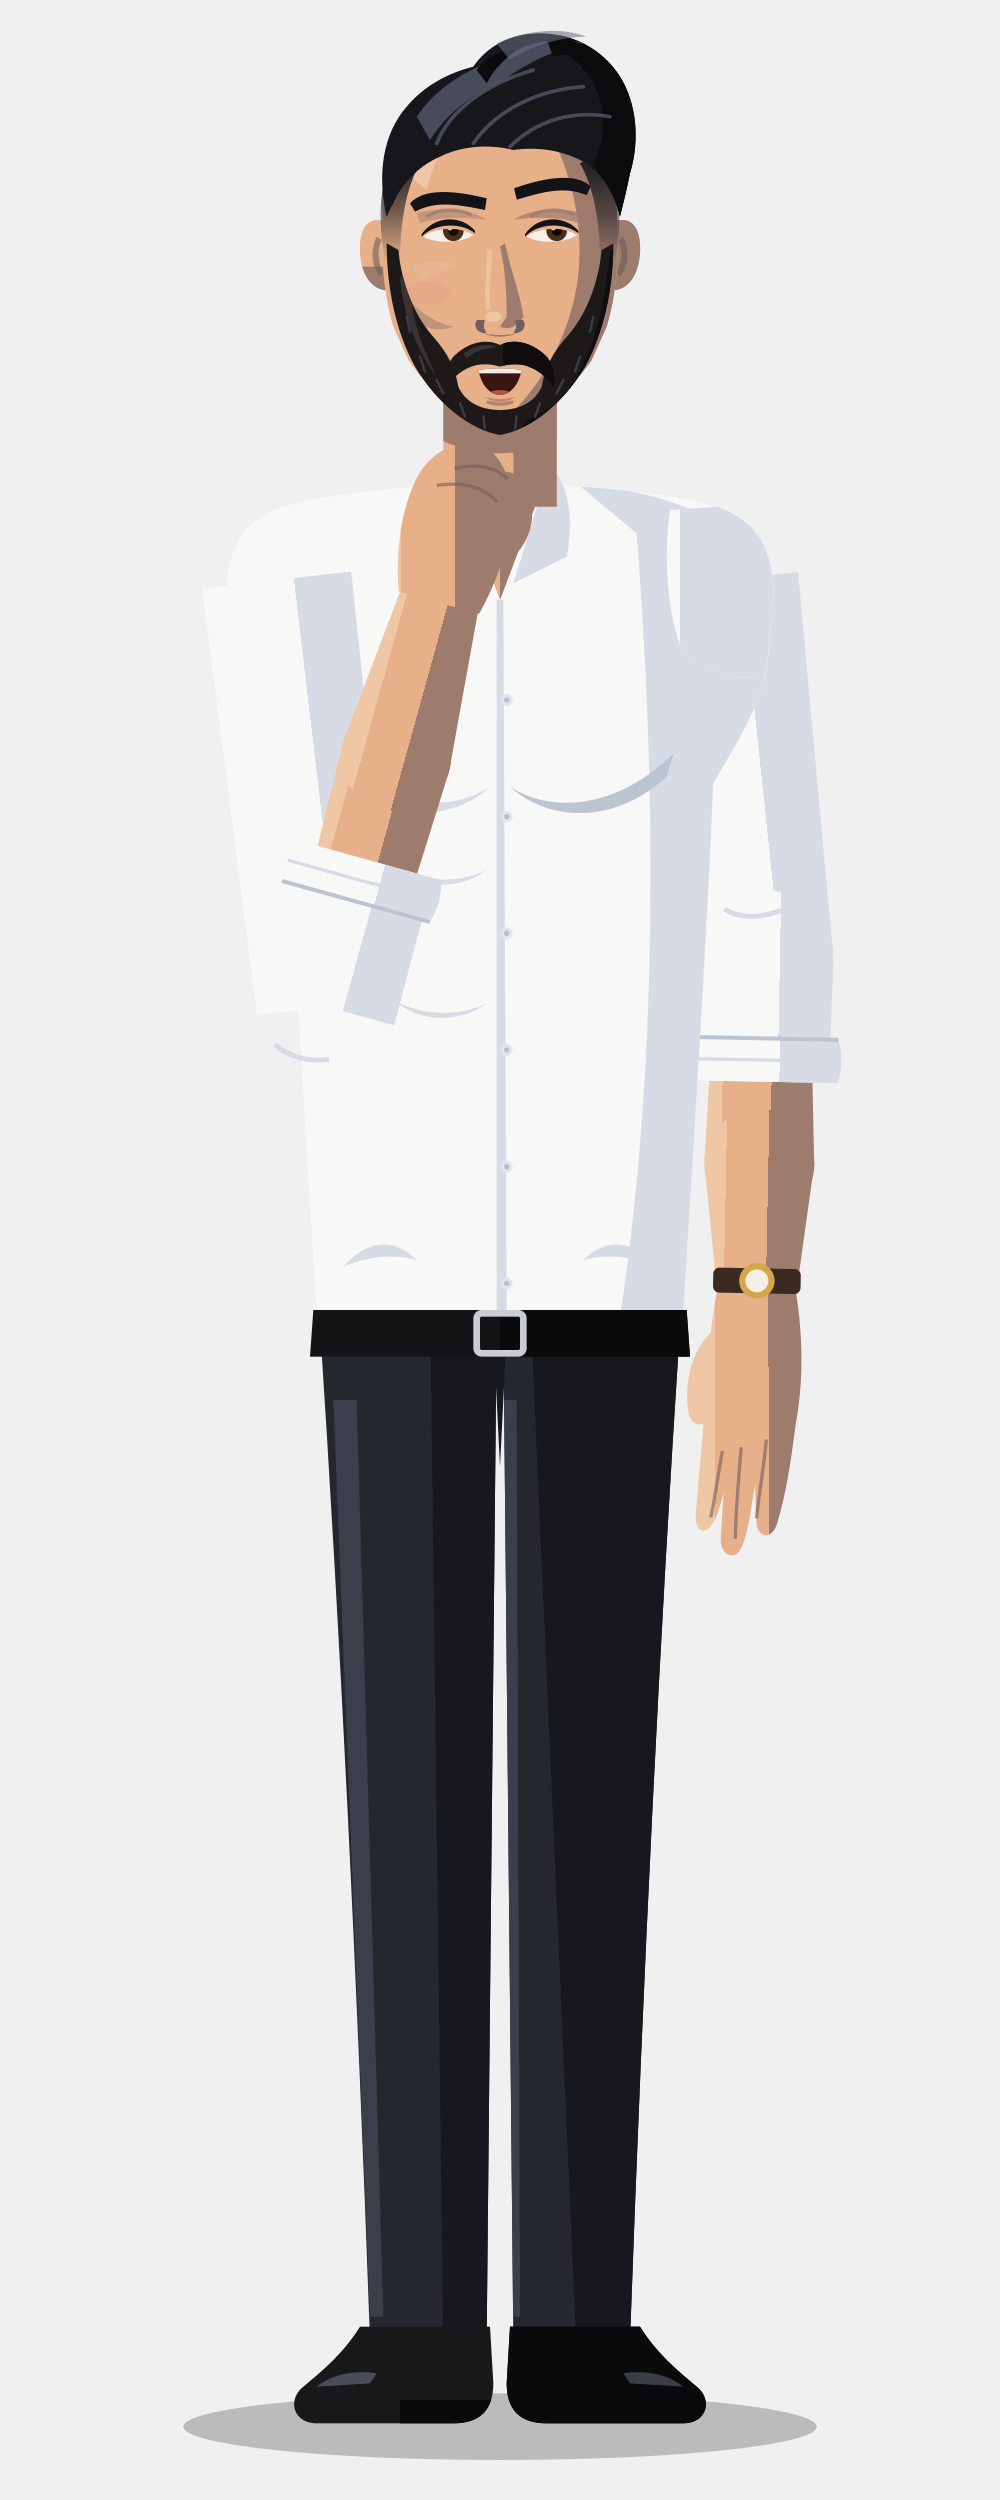
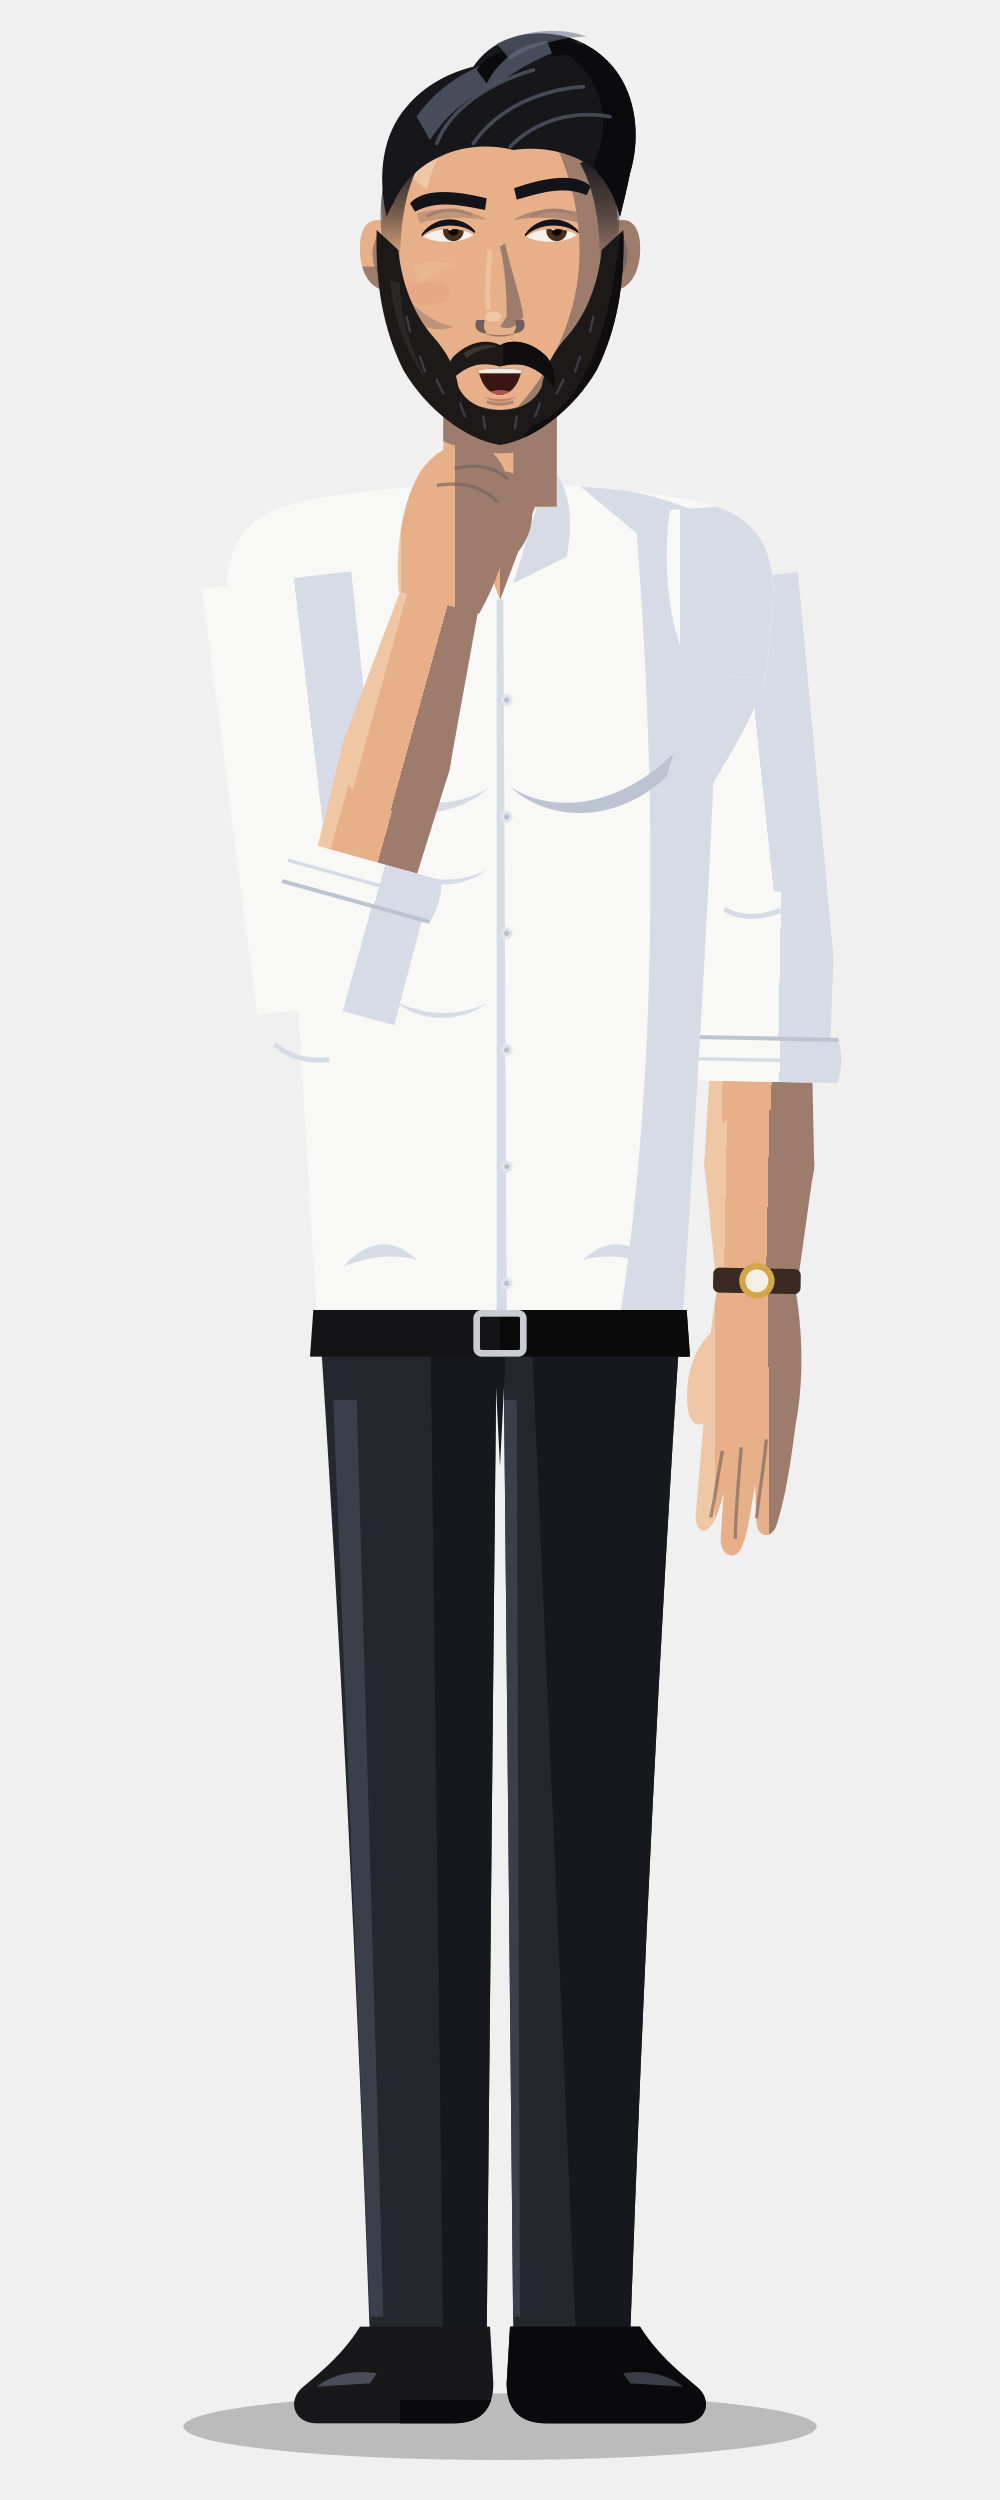
<svg xmlns="http://www.w3.org/2000/svg" viewBox="0 0 600 1500" width="600" height="1500">
  <defs>
    <linearGradient id="fade" x1="0" y1="0" x2="0" y2="1">
      <stop offset="0" stop-color="#16161b" stop-opacity="1" />
      <stop offset="0.55" stop-color="#16161b" stop-opacity="0.55" />
      <stop offset="1" stop-color="#16161b" stop-opacity="0" />
    </linearGradient>
    <clipPath id="c1">
      <path d="M192,796 L298,796 L292,1404 L222,1404 C214,1180 204,980 192,796 Z" />
    </clipPath>
    <clipPath id="c2">
      <path d="M 408,796 L 302,796 L 308,1404 L 378,1404 C 386,1180 396,980 408,796 Z" />
    </clipPath>
    <clipPath id="c3">
      <path d="M216,1396 L294,1396 L296,1430 C296,1446 288,1454 272,1454 L190,1454 C176,1454 172,1440 182,1432 C194,1422 206,1412 216,1396 Z" />
    </clipPath>
    <clipPath id="c4">
      <path d="M 384,1396 L 306,1396 L 304,1430 C 304,1446 312,1454 328,1454 L 410,1454 C 424,1454 428,1440 418,1432 C 406,1422 394,1412 384,1396 Z" />
    </clipPath>
    <linearGradient id="g5" gradientUnits="userSpaceOnUse" x1="424.1" y1="673.0" x2="488.0" y2="674.3">
      <stop offset="0" stop-color="#efc7a4" />
      <stop offset="0.14" stop-color="#efc7a4" />
      <stop offset="0.14" stop-color="#e7b089" />
      <stop offset="0.6" stop-color="#e7b089" />
      <stop offset="0.6" stop-color="#9d7c6e" />
      <stop offset="1" stop-color="#9d7c6e" />
    </linearGradient>
    <linearGradient id="g6" gradientUnits="userSpaceOnUse" x1="427.1" y1="743.6" x2="482.1" y2="744.7">
      <stop offset="0" stop-color="#efc7a4" />
      <stop offset="0.14" stop-color="#efc7a4" />
      <stop offset="0.14" stop-color="#e7b089" />
      <stop offset="0.6" stop-color="#e7b089" />
      <stop offset="0.6" stop-color="#9d7c6e" />
      <stop offset="1" stop-color="#9d7c6e" />
    </linearGradient>
    <linearGradient id="g7" gradientUnits="userSpaceOnUse" x1="402.7" y1="466.6" x2="489.3" y2="457.4">
      <stop offset="0" stop-color="#f8f8f6" />
      <stop offset="0.62" stop-color="#f8f8f6" />
      <stop offset="0.62" stop-color="#d6dbe5" />
      <stop offset="1" stop-color="#d6dbe5" />
    </linearGradient>
    <linearGradient id="g8" gradientUnits="userSpaceOnUse" x1="415.9" y1="605.2" x2="498.9" y2="606.8">
      <stop offset="0" stop-color="#f8f8f6" />
      <stop offset="0.62" stop-color="#f8f8f6" />
      <stop offset="0.62" stop-color="#d6dbe5" />
      <stop offset="1" stop-color="#d6dbe5" />
    </linearGradient>
    <linearGradient id="g9" gradientUnits="userSpaceOnUse" x1="410.8" y1="635.1" x2="502.8" y2="636.9">
      <stop offset="0" stop-color="#f8f8f6" />
      <stop offset="0.62" stop-color="#f8f8f6" />
      <stop offset="0.62" stop-color="#d6dbe5" />
      <stop offset="1" stop-color="#d6dbe5" />
    </linearGradient>
    <linearGradient id="g10" gradientUnits="userSpaceOnUse" x1="28.0" y1="0.6" x2="-28.0" y2="-0.6">
      <stop offset="0" stop-color="#efc7a4" />
      <stop offset="0.14" stop-color="#efc7a4" />
      <stop offset="0.14" stop-color="#e7b089" />
      <stop offset="0.6" stop-color="#e7b089" />
      <stop offset="0.6" stop-color="#9d7c6e" />
      <stop offset="1" stop-color="#9d7c6e" />
    </linearGradient>
    <clipPath id="c11">
      <path d="M300,290 C268,290 204,294 170,304 C146,312 136,330 136,356 L140,404 C148,432 162,452 172,470 C176,560 182,660 190,786 L410,786 C418,660 424,560 428,470 C438,452 452,432 460,404 L464,356 C464,330 454,312 430,304 C396,294 332,290 300,290 Z" />
    </clipPath>
    <clipPath id="c12">
      <path d="M276,296 L324,296 L300,360 Z" />
    </clipPath>
    <clipPath id="c13">
      <path d="M266,284 C258,296 256,314 260,334 L292,350 L276,298 Z" />
    </clipPath>
    <clipPath id="c14">
      <path d="M 334,284 C 342,296 344,314 340,334 L 308,350 L 324,298 Z" />
    </clipPath>
    <clipPath id="c15">
      <path d="M188,786 L412,786 L414,814 L186,814 Z" />
    </clipPath>
    <clipPath id="c16">
      <path d="M170,304 C146,312 136,330 136,356 L140,404 C152,410 174,406 190,392 C200,370 202,332 198,306 Z" />
    </clipPath>
    <clipPath id="c17">
      <path d="M 430,304 C 454,312 464,330 464,356 L 460,404 C 448,410 426,406 410,392 C 400,370 398,332 402,306 Z" />
    </clipPath>
    <clipPath id="c18">
      <path d="M233,134 C222,128 215,136 216,152 C217,166 224,176 236,174 Z" />
    </clipPath>
    <clipPath id="c19">
      <path d="M 367,134 C 378,128 385,136 384,152 C 383,166 376,176 364,174 Z" />
    </clipPath>
    <clipPath id="c20">
      <path d="M266,220 L266,304 L334,304 L334,220 Z" />
    </clipPath>
    <clipPath id="c21">
-       <path d="M300,64 C341,64 369,88 370,126 C372,152 370,176 364,196 L355,216 C343,234 324,247 300,249 C276,247 257,234 245,216 L236,196 C230,176 228,152 230,126 C231,88 259,64 300,64 Z" />
+       <path d="M300,64 C341,64 369,88 370,126 C372,152 368,176 360,196 L351,214 C340,232 322,244 300,246 C278,244 260,232 249,214 L240,196 C232,176 228,152 230,126 C231,88 259,64 300,64 Z" />
    </clipPath>
    <clipPath id="c22">
      <path d="M254,142 C261,136 277,136 284,141 C277,146.2 261,146.2 254,142 Z" />
    </clipPath>
    <clipPath id="c23">
      <path d="M316,142 C323,136 339,136 346,141 C339,146.2 323,146.2 316,142 Z" />
    </clipPath>
    <clipPath id="c24">
-       <path d="M232,146 C232,174 238,200 249,220 C262,242 282,258 300,261 C318,258 338,242 351,220 C362,200 368,174 368,146 L361,150 C359,170 352,188 341,201 C332,211 327,220 325,232 C321,241 312,246 300,246 C288,246 279,241 275,232 C273,220 268,211 259,201 C248,188 241,170 239,150 Z" />
+       <path d="M226,138 C225,170 230,198 242,222 C256,246 280,264 300,267 C320,264 344,246 358,222 C370,198 375,170 374,138 L361,150 C359,170 352,188 341,201 C332,211 327,220 325,232 C321,241 312,246 300,246 C288,246 279,241 275,232 C273,220 268,211 259,201 C248,188 241,170 239,150 Z" />
    </clipPath>
    <clipPath id="c25">
      <path d="M272,214 C281,205 292,203 300,207 C308,203 319,205 328,214 C332,219 334,226 332,232 C328,226 322,221 314,219 C308,218 303,219 300,220 C297,219 292,218 286,219 C278,221 272,226 268,232 C266,226 268,219 272,214 Z" />
    </clipPath>
    <clipPath id="c26">
      <path d="M287,222 Q300,220 313,222 Q310,236 300,237 Q290,236 287,222 Z" />
    </clipPath>
    <clipPath id="c27">
      <path d="M232,130 C226,104 230,80 244,64 C254,52 268,44 284,40 C292,28 306,20 324,20 C344,20 362,30 372,46 C382,62 384,84 378,104 C376,114 374,122 372,130 C368,114 360,102 348,96 C336,90 322,88 308,90 C292,86 276,88 264,94 C250,100 240,112 236,122 C234,125 233,128 232,130 Z" />
    </clipPath>
    <linearGradient id="g28" gradientUnits="userSpaceOnUse" x1="137.8" y1="481.1" x2="224.2" y2="470.9">
      <stop offset="0" stop-color="#f8f8f6" />
      <stop offset="0.62" stop-color="#f8f8f6" />
      <stop offset="0.62" stop-color="#d6dbe5" />
      <stop offset="1" stop-color="#d6dbe5" />
    </linearGradient>
    <linearGradient id="g29" gradientUnits="userSpaceOnUse" x1="198.3" y1="476.3" x2="259.9" y2="493.4">
      <stop offset="0" stop-color="#efc7a4" />
      <stop offset="0.14" stop-color="#efc7a4" />
      <stop offset="0.14" stop-color="#e7b089" />
      <stop offset="0.6" stop-color="#e7b089" />
      <stop offset="0.6" stop-color="#9d7c6e" />
      <stop offset="1" stop-color="#9d7c6e" />
    </linearGradient>
    <linearGradient id="g30" gradientUnits="userSpaceOnUse" x1="227.2" y1="388.8" x2="280.2" y2="403.5">
      <stop offset="0" stop-color="#efc7a4" />
      <stop offset="0.14" stop-color="#efc7a4" />
      <stop offset="0.14" stop-color="#e7b089" />
      <stop offset="0.6" stop-color="#e7b089" />
      <stop offset="0.6" stop-color="#9d7c6e" />
      <stop offset="1" stop-color="#9d7c6e" />
    </linearGradient>
    <linearGradient id="g31" gradientUnits="userSpaceOnUse" x1="166.5" y1="555.1" x2="246.5" y2="577.3">
      <stop offset="0" stop-color="#f8f8f6" />
      <stop offset="0.62" stop-color="#f8f8f6" />
      <stop offset="0.62" stop-color="#d6dbe5" />
      <stop offset="1" stop-color="#d6dbe5" />
    </linearGradient>
    <linearGradient id="g32" gradientUnits="userSpaceOnUse" x1="172.7" y1="516.1" x2="261.3" y2="540.7">
      <stop offset="0" stop-color="#f8f8f6" />
      <stop offset="0.62" stop-color="#f8f8f6" />
      <stop offset="0.62" stop-color="#d6dbe5" />
      <stop offset="1" stop-color="#d6dbe5" />
    </linearGradient>
    <linearGradient id="g33" gradientUnits="userSpaceOnUse" x1="27.0" y1="-7.5" x2="-27.0" y2="7.5">
      <stop offset="0" stop-color="#efc7a4" />
      <stop offset="0.14" stop-color="#efc7a4" />
      <stop offset="0.14" stop-color="#e7b089" />
      <stop offset="0.6" stop-color="#e7b089" />
      <stop offset="0.6" stop-color="#9d7c6e" />
      <stop offset="1" stop-color="#9d7c6e" />
    </linearGradient>
  </defs>
  <ellipse cx="300" cy="1456" rx="190" ry="20" fill="#000" opacity="0.22" />
  <path d="M192,796 L298,796 L292,1404 L222,1404 C214,1180 204,980 192,796 Z" fill="#24272e" />
  <g clip-path="url(#c1)">
    <path d="M258,780 L304,780 L300,1412 L266,1412 Z" fill="#16181d" />
    <path d="M200,840 L214,840 L230,1390 L222,1390 Z" fill="#3a3f4b" />
  </g>
  <path d="M 408,796 L 302,796 L 308,1404 L 378,1404 C 386,1180 396,980 408,796 Z" fill="#24272e" />
  <g clip-path="url(#c2)">
    <path d="M318,780 L420,780 L420,1412 L346,1412 Z" fill="#16181d" />
    <path d="M 310,840 L 302,840 L 306,1390 L 312,1390 Z" fill="#3a3f4b" />
  </g>
  <path d="M296,800 L300,880 L304,800 Z" fill="#16181d" />
  <path d="M216,1396 L294,1396 L296,1430 C296,1446 288,1454 272,1454 L190,1454 C176,1454 172,1440 182,1432 C194,1422 206,1412 216,1396 Z" fill="#18181b" />
  <g clip-path="url(#c3)">
    <path d="M240,1440 L300,1440 L300,1460 L240,1460 Z" fill="#0a0a0c" />
    <path d="M190,1432 C200,1424 214,1422 226,1424 L222,1430 Z" fill="#4a4d58" />
  </g>
  <path d="M 384,1396 L 306,1396 L 304,1430 C 304,1446 312,1454 328,1454 L 410,1454 C 424,1454 428,1440 418,1432 C 406,1422 394,1412 384,1396 Z" fill="#18181b" />
  <g clip-path="url(#c4)">
    <path d="M300,1380 L440,1380 L440,1460 L300,1460 Z" fill="#0a0a0c" />
    <path d="M 410,1432 C 400,1424 386,1422 374,1424 L 378,1430 Z" fill="#3a3d46" />
  </g>
  <path d="M425.5,648.4 L422.6,697.7 L488.5,699.0 L487.5,649.6 Z" fill="url(#g5)" />
  <circle cx="455.6" cy="698.3" r="33.0" fill="url(#g6)" />
  <path d="M422.6,697.7 L431.7,789.6 L475.7,790.4 L488.5,699.0 Z" fill="url(#g6)" />
  <path d="M389.2,352.7 L416.2,580.4 L499.8,571.6 L478.8,343.3 Z" fill="url(#g7)" />
  <circle cx="458.0" cy="576.0" r="42.0" fill="url(#g8)" />
  <path d="M416.0,575.2 L415.8,635.2 L497.8,636.8 L500.0,576.8 Z" fill="url(#g8)" />
  <path d="M503.1,623.9 Q506.8,637.0 502.5,649.9 L410.5,648.1 Q406.8,635.0 411.1,622.1 Z" fill="url(#g9)" />
  <path d="M503.1,623.9 L411.1,622.1" stroke="#bcc3d1" stroke-width="2.4" />
  <path d="M502.8,636.9 L410.8,635.1" stroke="#d6dbe5" stroke-width="2" />
  <path d="M434.6,545.5 q14.0,8.3 34.0,0.7" fill="none" stroke="#d6dbe5" stroke-width="3" />
  <g transform="translate(454.0,776.0) rotate(1.1)">
    <g transform="scale(-1.25,1.25)">
      <path d="M-17,-10 C-22,12 -24,38 -20,62 C-18,80 -16,96 -12,110 C-10,118 -3,118 -2,110 L-1,92 C1,104 2,118 6,124 C9,128 15,126 15,118 L14,96 C16,104 18,112 22,114 C26,116 28,110 27,104 C26,86 24,62 23,40 C22,20 21,6 17,-10 Z" fill="url(#g10)" />
      <path d="M20,18 C30,26 34,42 32,56 C31,64 25,66 22,60 C22,48 20,36 16,28 Z" fill="url(#g10)" />
      <path d="M-6,70 C-5,84 -3,96 -2,108 M6,74 C7,90 8,104 8,118 M15,76 C17,88 18,98 20,108" fill="none" stroke="#725e5c" stroke-width="1.6" opacity="0.6" />
      <rect x="-21" y="-12" width="42" height="12" rx="3" fill="#3a2a20" />
      <circle cx="0" cy="-6" r="8.5" fill="#d4a64a" />
      <circle cx="0" cy="-6" r="5.5" fill="#f4efe4" />
    </g>
  </g>
  <path d="M300,290 C268,290 204,294 170,304 C146,312 136,330 136,356 L140,404 C148,432 162,452 172,470 C176,560 182,660 190,786 L410,786 C418,660 424,560 428,470 C438,452 452,432 460,404 L464,356 C464,330 454,312 430,304 C396,294 332,290 300,290 Z" fill="#f8f8f6" />
  <g clip-path="url(#c11)">
    <path d="M346,290 C406,296 466,316 464,374 C460,422 444,450 430,474 L414,790 L372,790 C392,660 396,500 382,320 Z" fill="#d6dbe5" />
    <path d="M138,392 C148,428 162,452 174,472 L184,472 C172,448 160,422 150,392 Z" fill="#d6dbe5" />
  </g>
  <path d="M196,452 C230,486 270,488 294,472 C270,494 230,494 200,466 Z" fill="#d6dbe5" />
  <path d="M404,452 C370,486 330,488 306,472 C330,494 370,494 400,466 Z" fill="#bcc3d1" />
  <path d="M236,600 C254,610 276,610 292,602 C276,614 252,614 236,600 Z" fill="#d6dbe5" />
  <path d="M206,760 C220,744 236,742 250,756 C236,752 220,754 206,760 Z" fill="#d6dbe5" />
  <path d="M350,756 C364,742 380,744 394,760 C380,754 364,752 350,756 Z" fill="#d6dbe5" />
  <path d="M238,520 C256,530 276,530 292,522 C276,534 254,534 238,520 Z" fill="#d6dbe5" />
  <path d="M276,296 L324,296 L300,360 Z" fill="#e7b089" />
  <g clip-path="url(#c12)">
    <path d="M300,290 L330,290 L300,364 Z" fill="#9d7c6e" />
  </g>
  <path d="M288,312 Q300,318 312,312" fill="none" stroke="#9d7c6e" stroke-width="2" opacity="0.8" />
  <path d="M266,284 C258,296 256,314 260,334 L292,350 L276,298 Z" fill="#f8f8f6" />
  <g clip-path="url(#c13)">
    <path d="M256,320 L292,320 L292,352 L256,352 Z" fill="#d6dbe5" />
  </g>
  <path d="M 334,284 C 342,296 344,314 340,334 L 308,350 L 324,298 Z" fill="#f8f8f6" />
  <g clip-path="url(#c14)">
    <path d="M 334,284 C 342,296 344,314 340,334 L 308,350 L 324,298 Z" fill="#d6dbe5" />
  </g>
  <path d="M268,286 Q300,280 332,286 L326,292 Q300,288 274,292 Z" fill="#d6dbe5" />
  <path d="M298,360 L302,360 L304,786 L298,786 Z" fill="#d6dbe5" />
  <circle cx="304" cy="420" r="3.6" fill="#e2e5eb" />
  <circle cx="304" cy="420" r="1.6" fill="#b9bfcb" />
  <circle cx="304" cy="490" r="3.6" fill="#e2e5eb" />
  <circle cx="304" cy="490" r="1.6" fill="#b9bfcb" />
  <circle cx="304" cy="560" r="3.6" fill="#e2e5eb" />
  <circle cx="304" cy="560" r="1.6" fill="#b9bfcb" />
  <circle cx="304" cy="630" r="3.6" fill="#e2e5eb" />
  <circle cx="304" cy="630" r="1.6" fill="#b9bfcb" />
  <circle cx="304" cy="700" r="3.6" fill="#e2e5eb" />
  <circle cx="304" cy="700" r="1.6" fill="#b9bfcb" />
  <circle cx="304" cy="770" r="3.6" fill="#e2e5eb" />
  <circle cx="304" cy="770" r="1.6" fill="#b9bfcb" />
  <path d="M188,786 L412,786 L414,814 L186,814 Z" fill="#141416" />
  <g clip-path="url(#c15)">
    <path d="M300,780 L420,780 L420,820 L300,820 Z" fill="#0a0a0b" />
  </g>
  <rect x="286" y="788" width="28" height="24" rx="3" fill="none" stroke="#c9ccd1" stroke-width="4" />
  <path d="M170,304 C146,312 136,330 136,356 L140,404 C152,410 174,406 190,392 C200,370 202,332 198,306 Z" fill="#f8f8f6" />
  <path d="M 430,304 C 454,312 464,330 464,356 L 460,404 C 448,410 426,406 410,392 C 400,370 398,332 402,306 Z" fill="#f8f8f6" />
  <g clip-path="url(#c17)">
    <path d="M408,290 L470,290 L470,420 L408,420 Z" fill="#d6dbe5" />
  </g>
  <path d="M233,134 C222,128 215,136 216,152 C217,166 224,176 236,174 Z" fill="#e7b089" />
  <g clip-path="url(#c18)">
    <path d="M200,160 L240,160 L240,190 L200,190 Z" fill="#9d7c6e" />
  </g>
  <path d="M 367,134 C 378,128 385,136 384,152 C 383,166 376,176 364,174 Z" fill="#e7b089" />
  <g clip-path="url(#c19)">
    <path d="M360,120 L400,120 L400,190 L360,190 Z" fill="#9d7c6e" />
  </g>
  <path d="M226,142 C222,150 223,160 228,166 L230,164 C227,158 226,150 229,144 Z" fill="#725e5c" opacity="0.6" />
  <path d="M 374,142 C 378,150 377,160 372,166 L 370,164 C 373,158 374,150 371,144 Z" fill="#725e5c" opacity="0.7" />
  <path d="M266,220 L266,304 L334,304 L334,220 Z" fill="#e7b089" />
  <g clip-path="url(#c20)">
    <path d="M308,210 L340,210 L340,310 L308,310 Z" fill="#9d7c6e" />
    <path d="M260,210 L340,210 L340,262 Q300,282 260,262 Z" fill="#9d7c6e" />
  </g>
-   <path d="M300,64 C341,64 369,88 370,126 C372,152 370,176 364,196 L355,216 C343,234 324,247 300,249 C276,247 257,234 245,216 L236,196 C230,176 228,152 230,126 C231,88 259,64 300,64 Z" fill="#e7b089" />
+   <path d="M300,64 C341,64 369,88 370,126 C372,152 368,176 360,196 L351,214 C340,232 322,244 300,246 C278,244 260,232 249,214 L240,196 C232,176 228,152 230,126 C231,88 259,64 300,64 Z" fill="#e7b089" />
  <g clip-path="url(#c21)">
    <path d="M318,60 C352,70 376,96 376,130 C378,170 368,204 350,228 C336,244 318,252 300,254 C322,236 340,206 346,172 C352,134 342,94 318,60 Z" fill="#9d7c6e" />
    <path d="M244,104 C250,86 264,74 282,70 C268,82 260,96 256,114 Z" fill="#efc7a4" />
  </g>
  <path d="M248,160 C256,156 266,156 274,159 C266,161 258,165 252,170 Z" fill="#efc7a4" opacity="0.25" />
  <path d="M244,178 C252,188 262,194 272,196 C262,200 250,196 244,188 Z" fill="#9d7c6e" opacity="0.55" />
  <ellipse cx="256" cy="176" rx="14" ry="7" fill="#e07e70" opacity="0.14" />
  <path d="M246,122 C254,113 272,114 292,119 L291,126 C276,123 262,120 249,127 Z" fill="#141317" />
  <g transform="translate(0,-8) rotate(-5 330 115)">
    <path d="M 354,122 C 346,113 328,114 308,119 L 309,126 C 324,123 338,120 351,127 Z" fill="#141317" />
  </g>
  <path d="M250,128 C264,124 282,125 292,132 C280,130 264,130 252,134 Z" fill="#9d7c6e" opacity="0.5" />
  <path d="M 350,128 C 336,124 318,125 308,132 C 320,130 336,130 348,134 Z" fill="#9d7c6e" opacity="0.7" />
  <path d="M254,142 C261,136 277,136 284,141 C277,146.2 261,146.2 254,142 Z" fill="#f6f1ea" />
  <g clip-path="url(#c22)">
    <circle cx="272" cy="138.5" r="6.2" fill="#4a2e1c" />
    <circle cx="272" cy="138.5" r="3" fill="#0e0907" />
    <circle cx="270" cy="136.5" r="1.7" fill="#fff" />
    <rect x="249" y="120" width="40" height="18" fill="#000" opacity="0.14" />
  </g>
  <path d="M253,142 C261,133.5 277,133.5 285,140 L285,138.5 C277,129 261,129 253,140.5 Z" fill="#141317" />
  <path d="M256,130 C264,125 275,125 283,129" fill="none" stroke="#9d7c6e" stroke-width="2" opacity="0.8" />
  <path d="M316,142 C323,136 339,136 346,141 C339,146.2 323,146.2 316,142 Z" fill="#f6f1ea" />
  <g clip-path="url(#c23)">
    <circle cx="334" cy="138.5" r="6.2" fill="#4a2e1c" />
    <circle cx="334" cy="138.5" r="3" fill="#0e0907" />
    <circle cx="332" cy="136.5" r="1.7" fill="#fff" />
    <rect x="311" y="120" width="40" height="18" fill="#000" opacity="0.14" />
  </g>
  <path d="M315,142 C323,133.5 339,133.5 347,140 L347,138.5 C339,129 323,129 315,140.5 Z" fill="#141317" />
  <path d="M318,130 C326,125 337,125 345,129" fill="none" stroke="#9d7c6e" stroke-width="2" opacity="0.8" />
  <path d="M303,146 C307,164 313,180 314,190 C310,197 304,198 300,196 L304,190 C304,176 303,160 300,148 Z" fill="#9d7c6e" />
  <path d="M286,192 C284,196 286,200 292,200 C290,197 290,195 291,192 Z" fill="#725e5c" />
  <path d="M314,192 C316,196 314,200 308,200 C310,197 310,195 309,192 Z" fill="#725e5c" />
  <path d="M290,200 Q300,204 310,200 Q300,202 290,200 Z" fill="#725e5c" opacity="0.7" />
  <ellipse cx="296" cy="190" rx="5" ry="3" fill="#efc7a4" />
  <path d="M294,150 C293,164 292,176 293,186" fill="none" stroke="#efc7a4" stroke-width="3" opacity="0.8" />
-   <path d="M232,146 C232,174 238,200 249,220 C262,242 282,258 300,261 C318,258 338,242 351,220 C362,200 368,174 368,146 L361,150 C359,170 352,188 341,201 C332,211 327,220 325,232 C321,241 312,246 300,246 C288,246 279,241 275,232 C273,220 268,211 259,201 C248,188 241,170 239,150 Z" fill="#1d1919" />
+   <path d="M226,138 C225,170 230,198 242,222 C256,246 280,264 300,267 C320,264 344,246 358,222 C370,198 375,170 374,138 L361,150 C359,170 352,188 341,201 C332,211 327,220 325,232 C321,241 312,246 300,246 C288,246 279,241 275,232 C273,220 268,211 259,201 C248,188 241,170 239,150 Z" fill="#1d1919" />
  <g clip-path="url(#c24)">
-     <path d="M316,252 C340,244 360,216 366,150 L380,150 L380,280 L300,280 Z" fill="#0f0d0e" />
-     <path d="M240,166 C242,190 250,210 262,226 C252,206 246,188 246,168 Z" fill="#3a3333" />
+     <path d="M318,256 C342,248 364,218 372,140 L390,140 L390,290 L300,290 Z" fill="#0f0d0e" />
+     <path d="M234,168 C236,192 244,212 256,228 C246,208 240,190 240,170 Z" fill="#2c2727" />
  </g>
  <path d="M252,214 l3,9" fill="none" stroke="#474b5a" stroke-width="1.4" stroke-linecap="round" stroke-linejoin="round" opacity="0.7" />
  <path d="M262,228 l4,8" fill="none" stroke="#474b5a" stroke-width="1.4" stroke-linecap="round" stroke-linejoin="round" opacity="0.7" />
  <path d="M276,242 l3,8" fill="none" stroke="#474b5a" stroke-width="1.4" stroke-linecap="round" stroke-linejoin="round" opacity="0.7" />
  <path d="M290,250 l1,7" fill="none" stroke="#474b5a" stroke-width="1.4" stroke-linecap="round" stroke-linejoin="round" opacity="0.7" />
  <path d="M244,190 l2,9" fill="none" stroke="#474b5a" stroke-width="1.4" stroke-linecap="round" stroke-linejoin="round" opacity="0.7" />
  <path d="M310,250 l-1,7" fill="none" stroke="#474b5a" stroke-width="1.4" stroke-linecap="round" stroke-linejoin="round" opacity="0.7" />
  <path d="M324,242 l-3,8" fill="none" stroke="#474b5a" stroke-width="1.4" stroke-linecap="round" stroke-linejoin="round" opacity="0.7" />
  <path d="M338,228 l-4,8" fill="none" stroke="#474b5a" stroke-width="1.4" stroke-linecap="round" stroke-linejoin="round" opacity="0.7" />
  <path d="M348,214 l-3,9" fill="none" stroke="#474b5a" stroke-width="1.4" stroke-linecap="round" stroke-linejoin="round" opacity="0.7" />
  <path d="M356,190 l-2,9" fill="none" stroke="#474b5a" stroke-width="1.4" stroke-linecap="round" stroke-linejoin="round" opacity="0.7" />
  <path d="M272,214 C281,205 292,203 300,207 C308,203 319,205 328,214 C332,219 334,226 332,232 C328,226 322,221 314,219 C308,218 303,219 300,220 C297,219 292,218 286,219 C278,221 272,226 268,232 C266,226 268,219 272,214 Z" fill="#1d1919" />
  <g clip-path="url(#c25)">
    <path d="M302,200 L340,200 L340,236 L302,236 Z" fill="#0f0d0e" />
    <path d="M278,212 C285,207 293,206 298,208 C291,209 284,211 280,215 Z" fill="#3a3333" />
  </g>
  <path d="M287,222 Q300,220 313,222 Q310,236 300,237 Q290,236 287,222 Z" fill="#3a1612" />
  <g clip-path="url(#c26)">
    <rect x="278" y="218" width="44" height="6" fill="#f1ece4" />
    <ellipse cx="300" cy="240" rx="10" ry="6" fill="#b4504e" />
  </g>
  <path d="M290,238 Q300,244 310,238 Q300,241 290,238 Z" fill="#c27f6c" />
  <path d="M292,241 Q300,244 308,241" fill="none" stroke="#9d7c6e" stroke-width="2" opacity="0.8" />
  <path d="M231,156 C226,130 228,106 238,90 L252,98 C244,112 240,132 240,158 Z" fill="url(#fade)" />
  <path d="M 369,156 C 374,130 372,106 362,90 L 348,98 C 356,112 360,132 360,158 Z" fill="url(#fade)" />
  <path d="M232,130 C226,104 230,80 244,64 C254,52 268,44 284,40 C292,28 306,20 324,20 C344,20 362,30 372,46 C382,62 384,84 378,104 C376,114 374,122 372,130 C368,114 360,102 348,96 C336,90 322,88 308,90 C292,86 276,88 264,94 C250,100 240,112 236,122 C234,125 233,128 232,130 Z" fill="#16161b" />
  <g clip-path="url(#c27)">
    <path d="M336,18 C368,24 388,52 384,84 C382,104 376,118 372,132 L356,98 C368,76 362,44 336,30 Z" fill="#0b0b0e" />
    <path d="M250,70 C262,52 282,40 304,34 C318,24 336,22 350,26 C332,30 316,38 302,48 C284,56 268,68 258,84 Z" fill="#474b5a" />
  </g>
  <path d="M262,86 C270,66 292,50 320,42" fill="none" stroke="#5a5f70" stroke-width="2.2" stroke-linecap="round" stroke-linejoin="round" opacity="0.7" />
  <path d="M284,86 C298,66 322,54 350,52" fill="none" stroke="#5a5f70" stroke-width="2.2" stroke-linecap="round" stroke-linejoin="round" opacity="0.7" />
  <path d="M306,88 C322,72 344,66 366,70" fill="none" stroke="#5a5f70" stroke-width="2.2" stroke-linecap="round" stroke-linejoin="round" opacity="0.7" />
  <path d="M286,42 C292,34 300,30 310,30 C302,36 296,42 292,50 Z" fill="#0b0b0e" />
  <path d="M328,24 C340,22 352,26 360,34 C350,32 340,32 332,34 Z" fill="#0b0b0e" />
  <path d="M298,26 C316,18 336,16 352,22 C336,22 318,28 306,36 Z" fill="#6a7083" opacity="0.55" />
  <path d="M121.3,353.2 L154.3,608.9 L237.7,599.1 L210.7,342.8 Z" fill="url(#g28)" />
  <path d="M190.6,507.6 L205.9,445.0 L269.5,462.6 L250.3,524.2 Z" fill="url(#g29)" />
  <circle cx="237.7" cy="453.8" r="33.0" fill="url(#g30)" />
  <path d="M205.9,445.0 L248.5,332.6 L290.9,344.4 L269.5,462.6 Z" fill="url(#g30)" />
  <path d="M155.5,592.8 L177.5,517.4 L256.5,539.4 L236.5,615.2 Z" fill="url(#g31)" />
  <path d="M257.8,553.2 Q265.2,541.8 264.8,528.2 L176.2,503.6 Q168.8,515.0 169.2,528.6 Z" fill="url(#g32)" />
  <path d="M257.8,553.2 L169.2,528.6" stroke="#bcc3d1" stroke-width="2.4" />
  <path d="M261.3,540.7 L172.7,516.1" stroke="#d6dbe5" stroke-width="2" />
  <path d="M164.8,626.5 q13.5,11.7 32.8,9.1" fill="none" stroke="#d6dbe5" stroke-width="3" />
  <g transform="translate(266.0,352.0) rotate(-164.5)">
    <g transform="scale(1.25,1.25)">
      <path d="M-20,-8 C-28,24 -24,58 -6,68 C8,74 22,64 26,48 C30,30 26,8 20,-8 Z" fill="url(#g33)" />
      <path d="M-20,20 C-32,34 -28,50 -16,56" stroke="url(#g33)" stroke-width="11" stroke-linecap="round" fill="none" />
      <path d="M-14,46 q12,8 30,0 M-16,58 q12,6 26,-2" fill="none" stroke="#725e5c" stroke-width="1.6" opacity="0.6" />
    </g>
  </g>
</svg>
